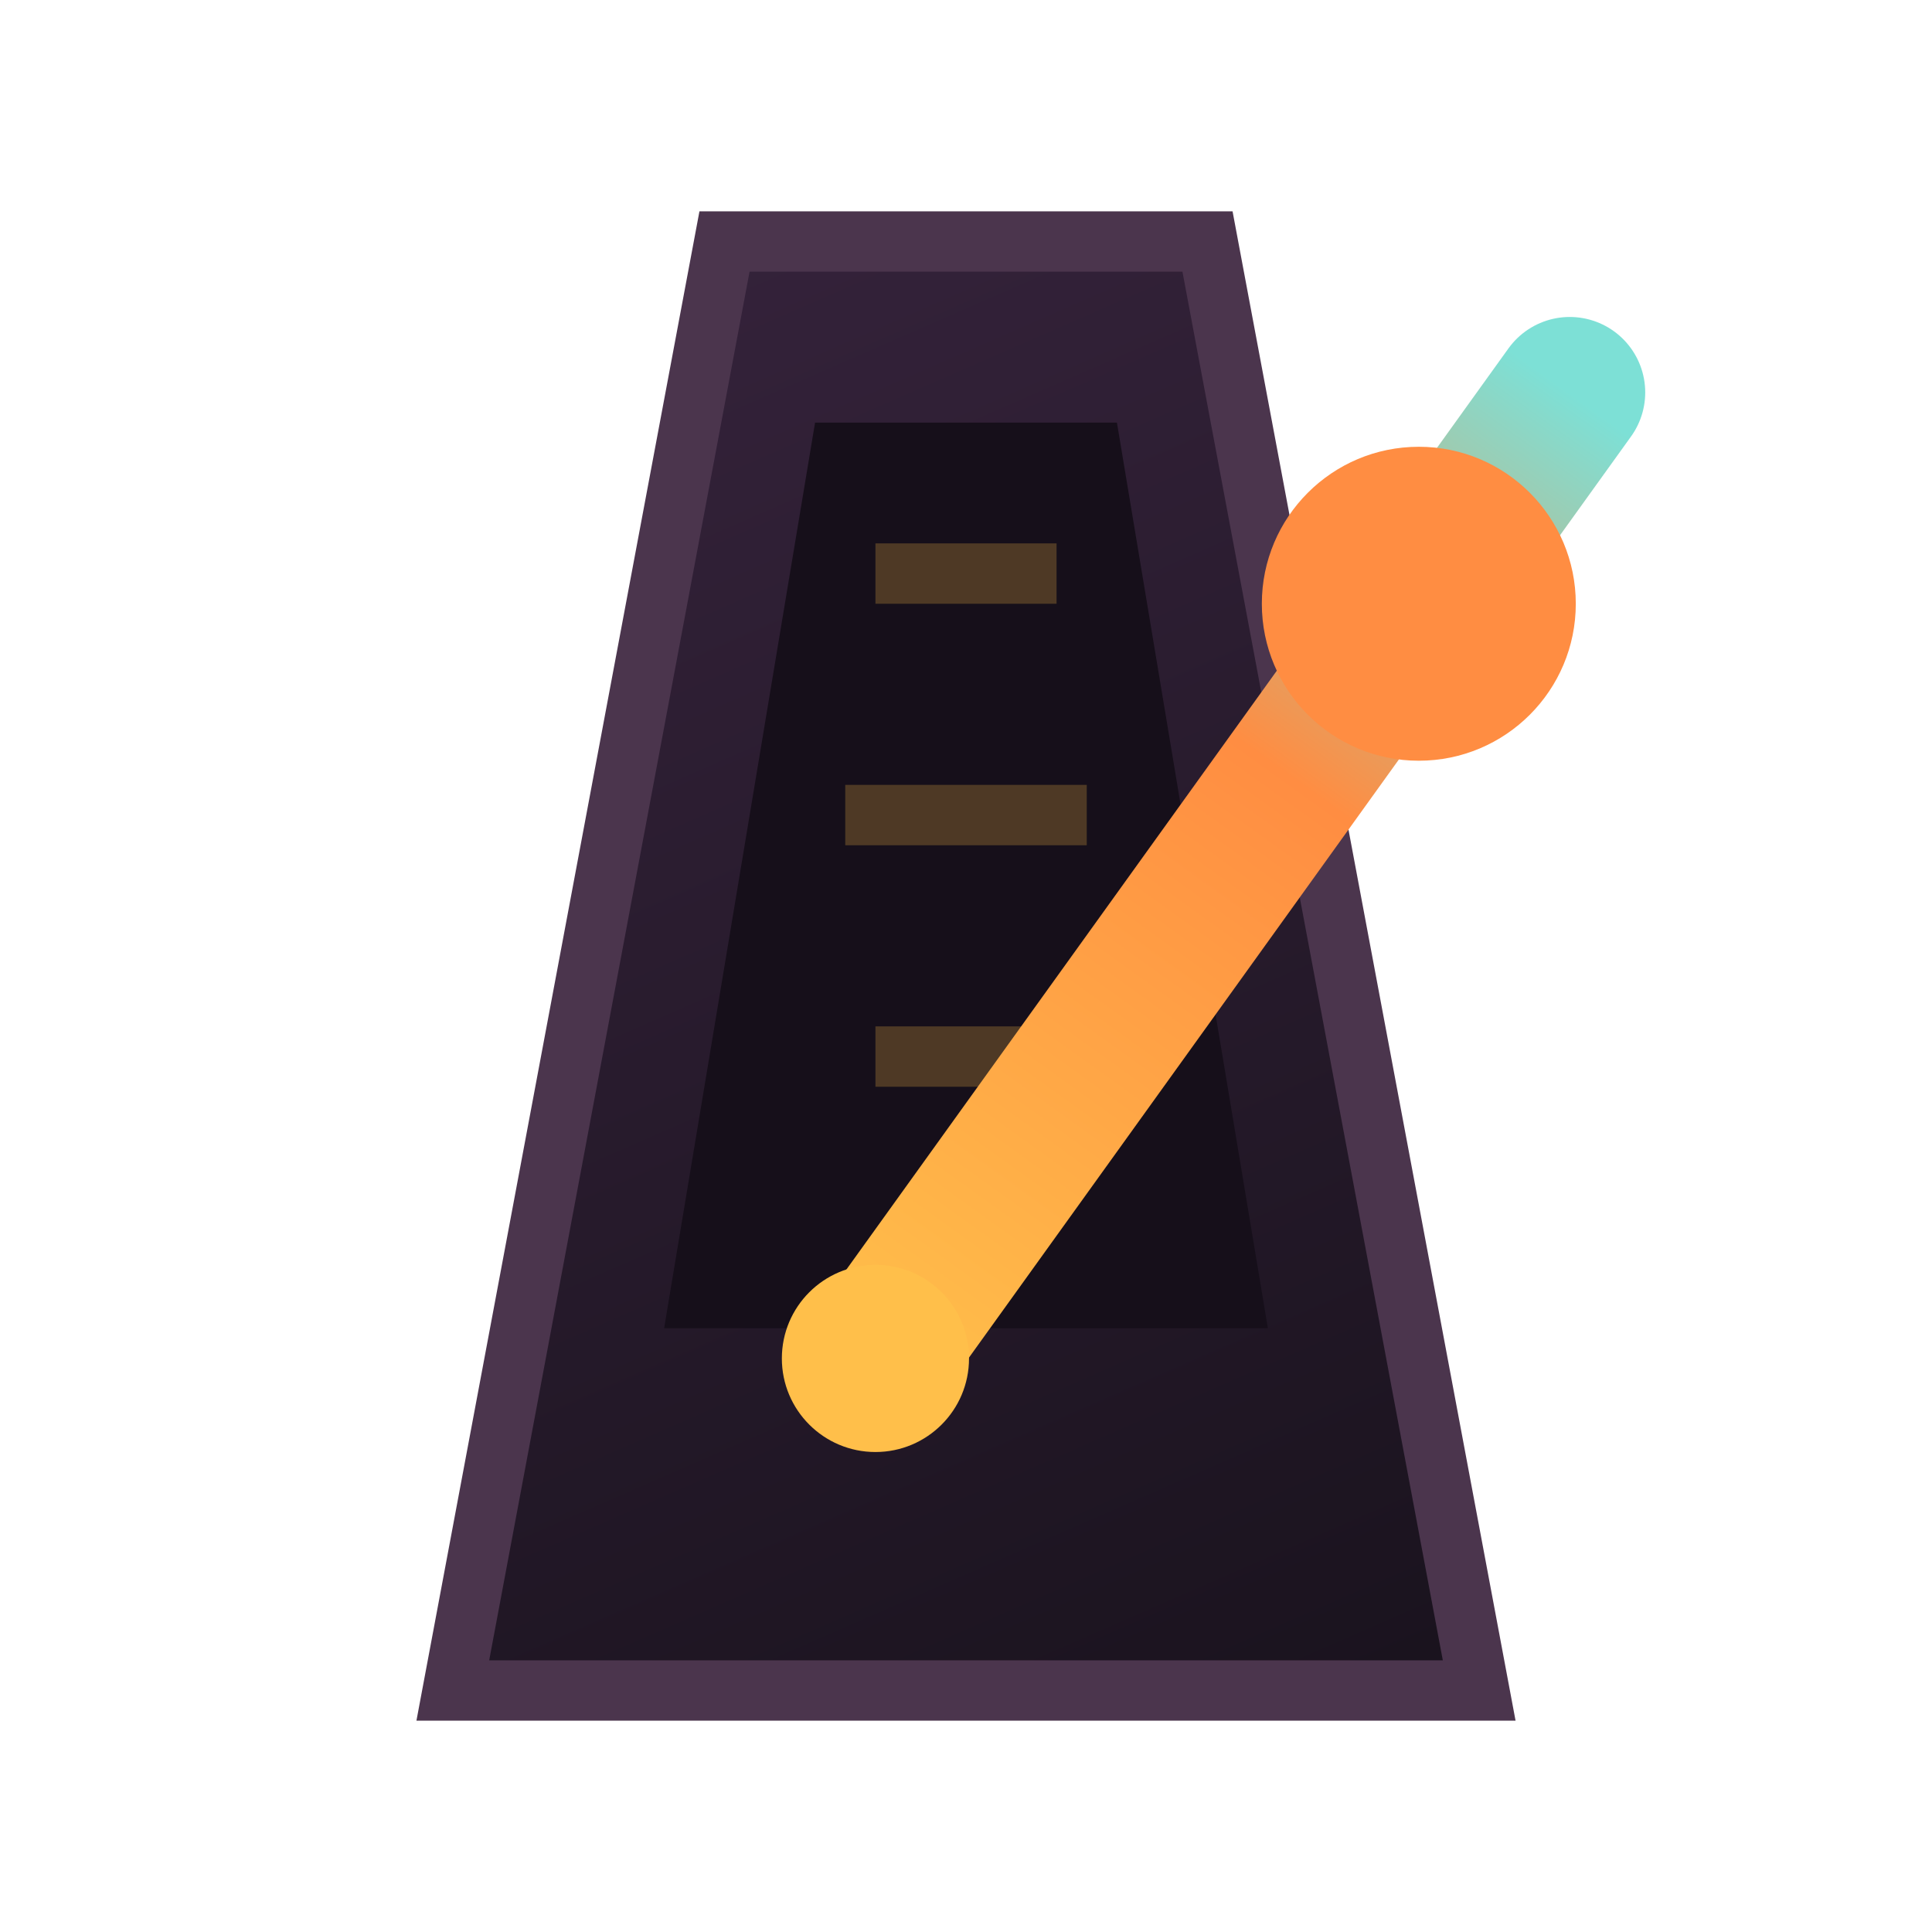
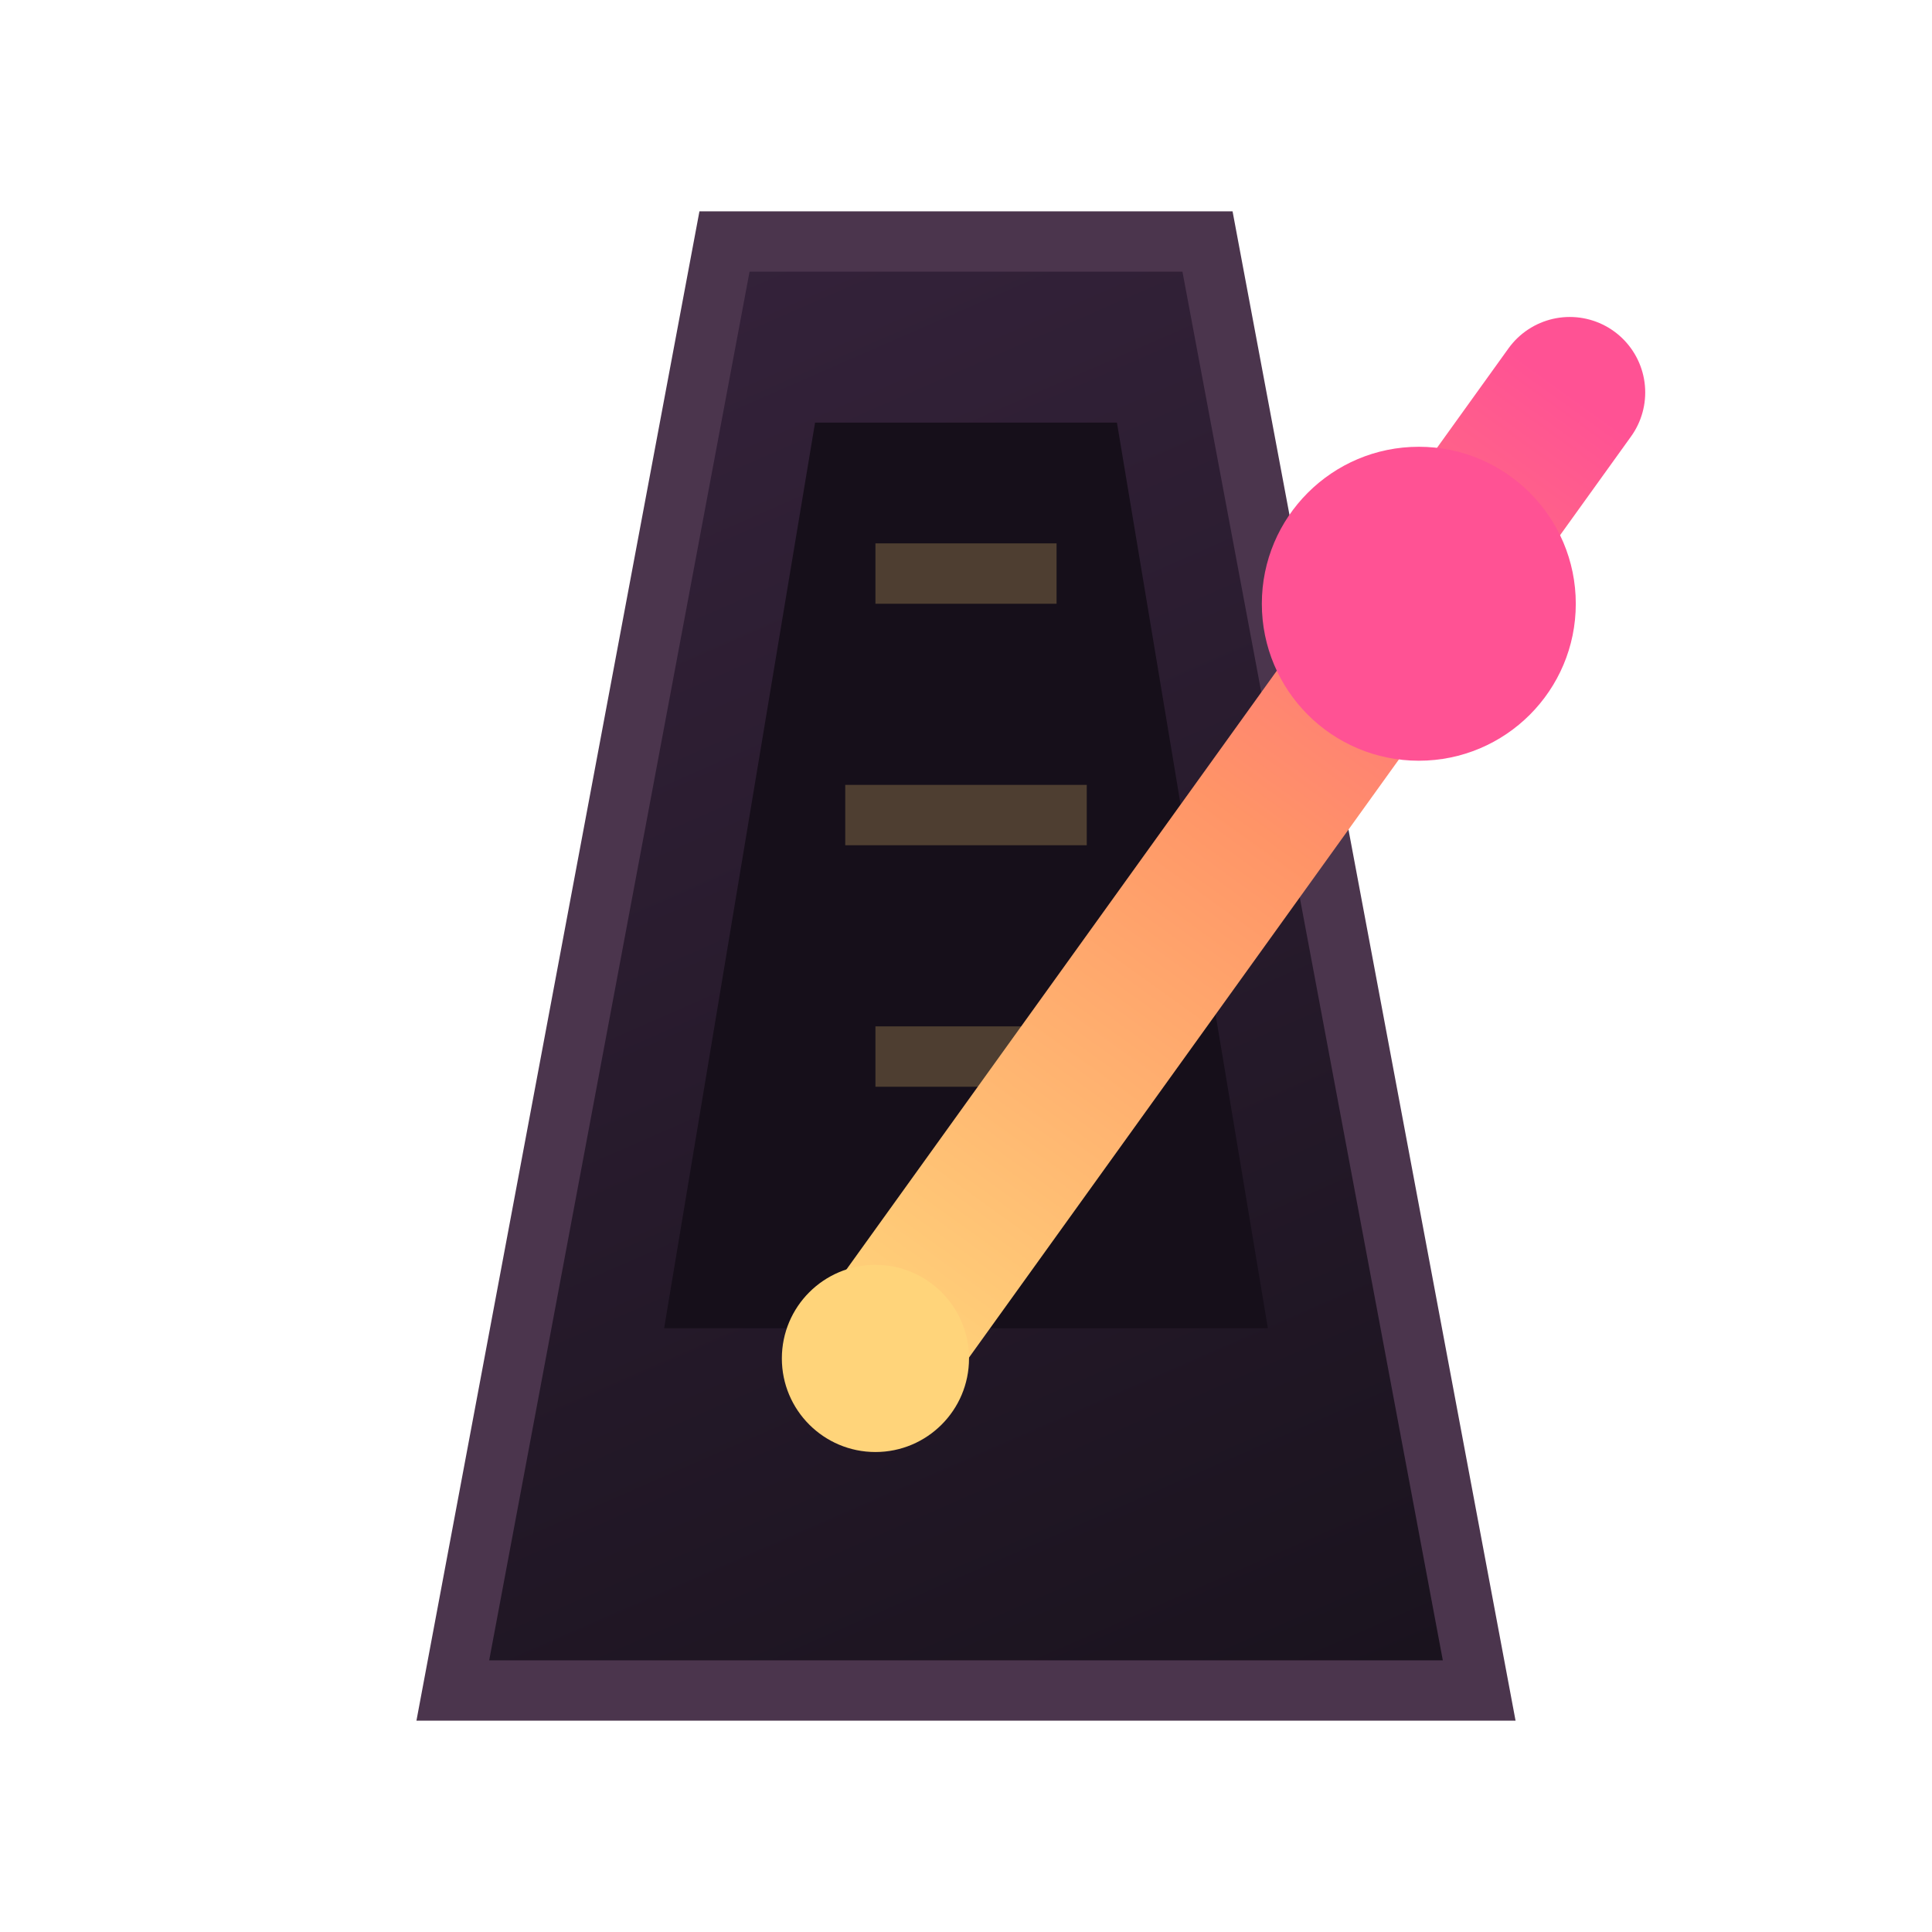
<svg xmlns="http://www.w3.org/2000/svg" viewBox="0 0 64 64">
  <defs>
    <linearGradient id="a" x1="24" x2="45" y1="8" y2="56" gradientUnits="userSpaceOnUse">
      <stop stop-color="#34223a" />
      <stop offset="1" stop-color="#1a131e" />
    </linearGradient>
    <linearGradient id="b" x1="29" x2="52" y1="45" y2="13" gradientUnits="userSpaceOnUse">
-       <stop stop-color="#ffbf4a" />
-       <stop offset=".6" stop-color="#ff8d42" />
-       <stop offset="1" stop-color="#7de0d6" />
+       <stop stop-color="#ffd47a" />
+       <stop offset=".55" stop-color="#ff9467" />
+       <stop offset="1" stop-color="#ff5294" />
    </linearGradient>
  </defs>
  <path fill="url(#a)" stroke="#4b354d" stroke-width="2" d="M24 8H40L49 56H15Z" />
  <path fill="#160f1a" d="M27 14h10l5 30H22z" />
-   <path fill="#ffbf4a" fill-opacity=".24" d="M29 18h6v2h-6zm-1 8h8v2h-8zm1 8h6v2h-6z" />
+   <path fill="#ffd47a" fill-opacity=".24" d="M29 18h6v2h-6zm-1 8h8v2h-8zm1 8h6v2h-6z" />
  <path stroke="url(#b)" stroke-linecap="round" stroke-width="5" d="M29 45 52 13" />
-   <circle cx="29" cy="45" r="3.1" fill="#ffbf4a" />
-   <circle cx="47" cy="20" r="5.2" fill="#ff8d42" />
+   <circle cx="29" cy="45" r="3.1" fill="#ffd47a" />
+   <circle cx="47" cy="20" r="5.2" fill="#ff5294" />
</svg>
